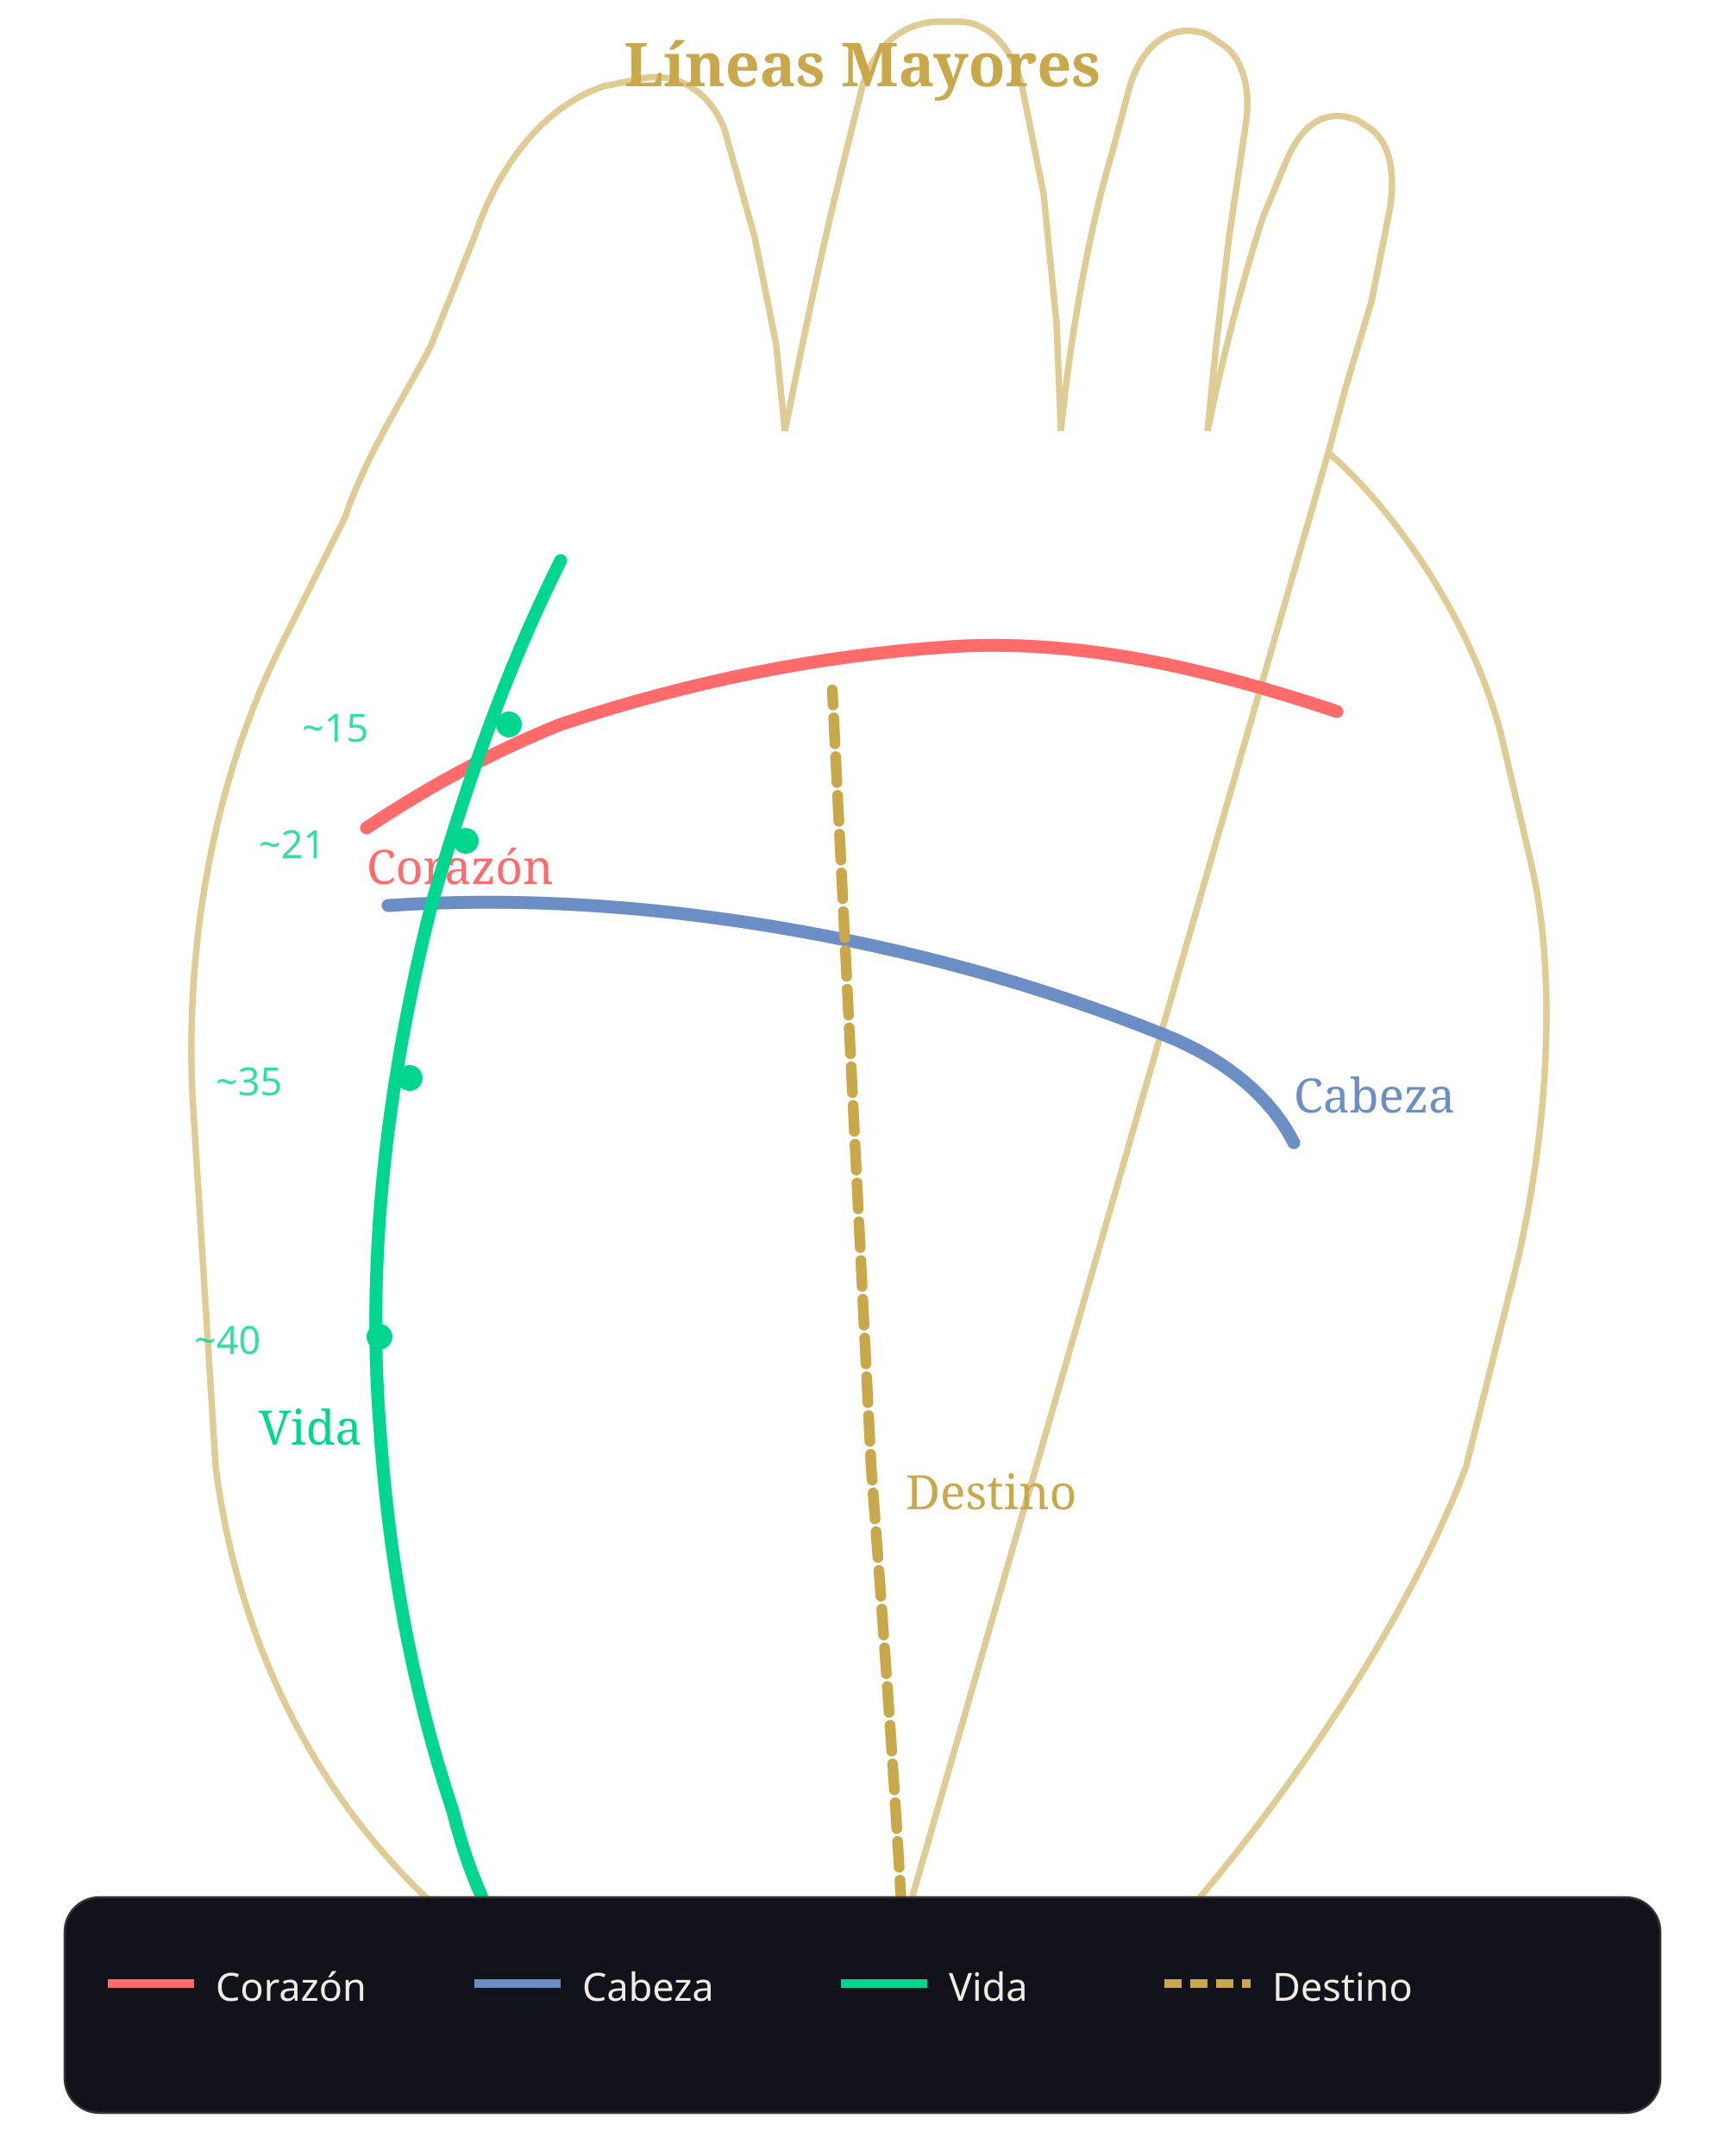
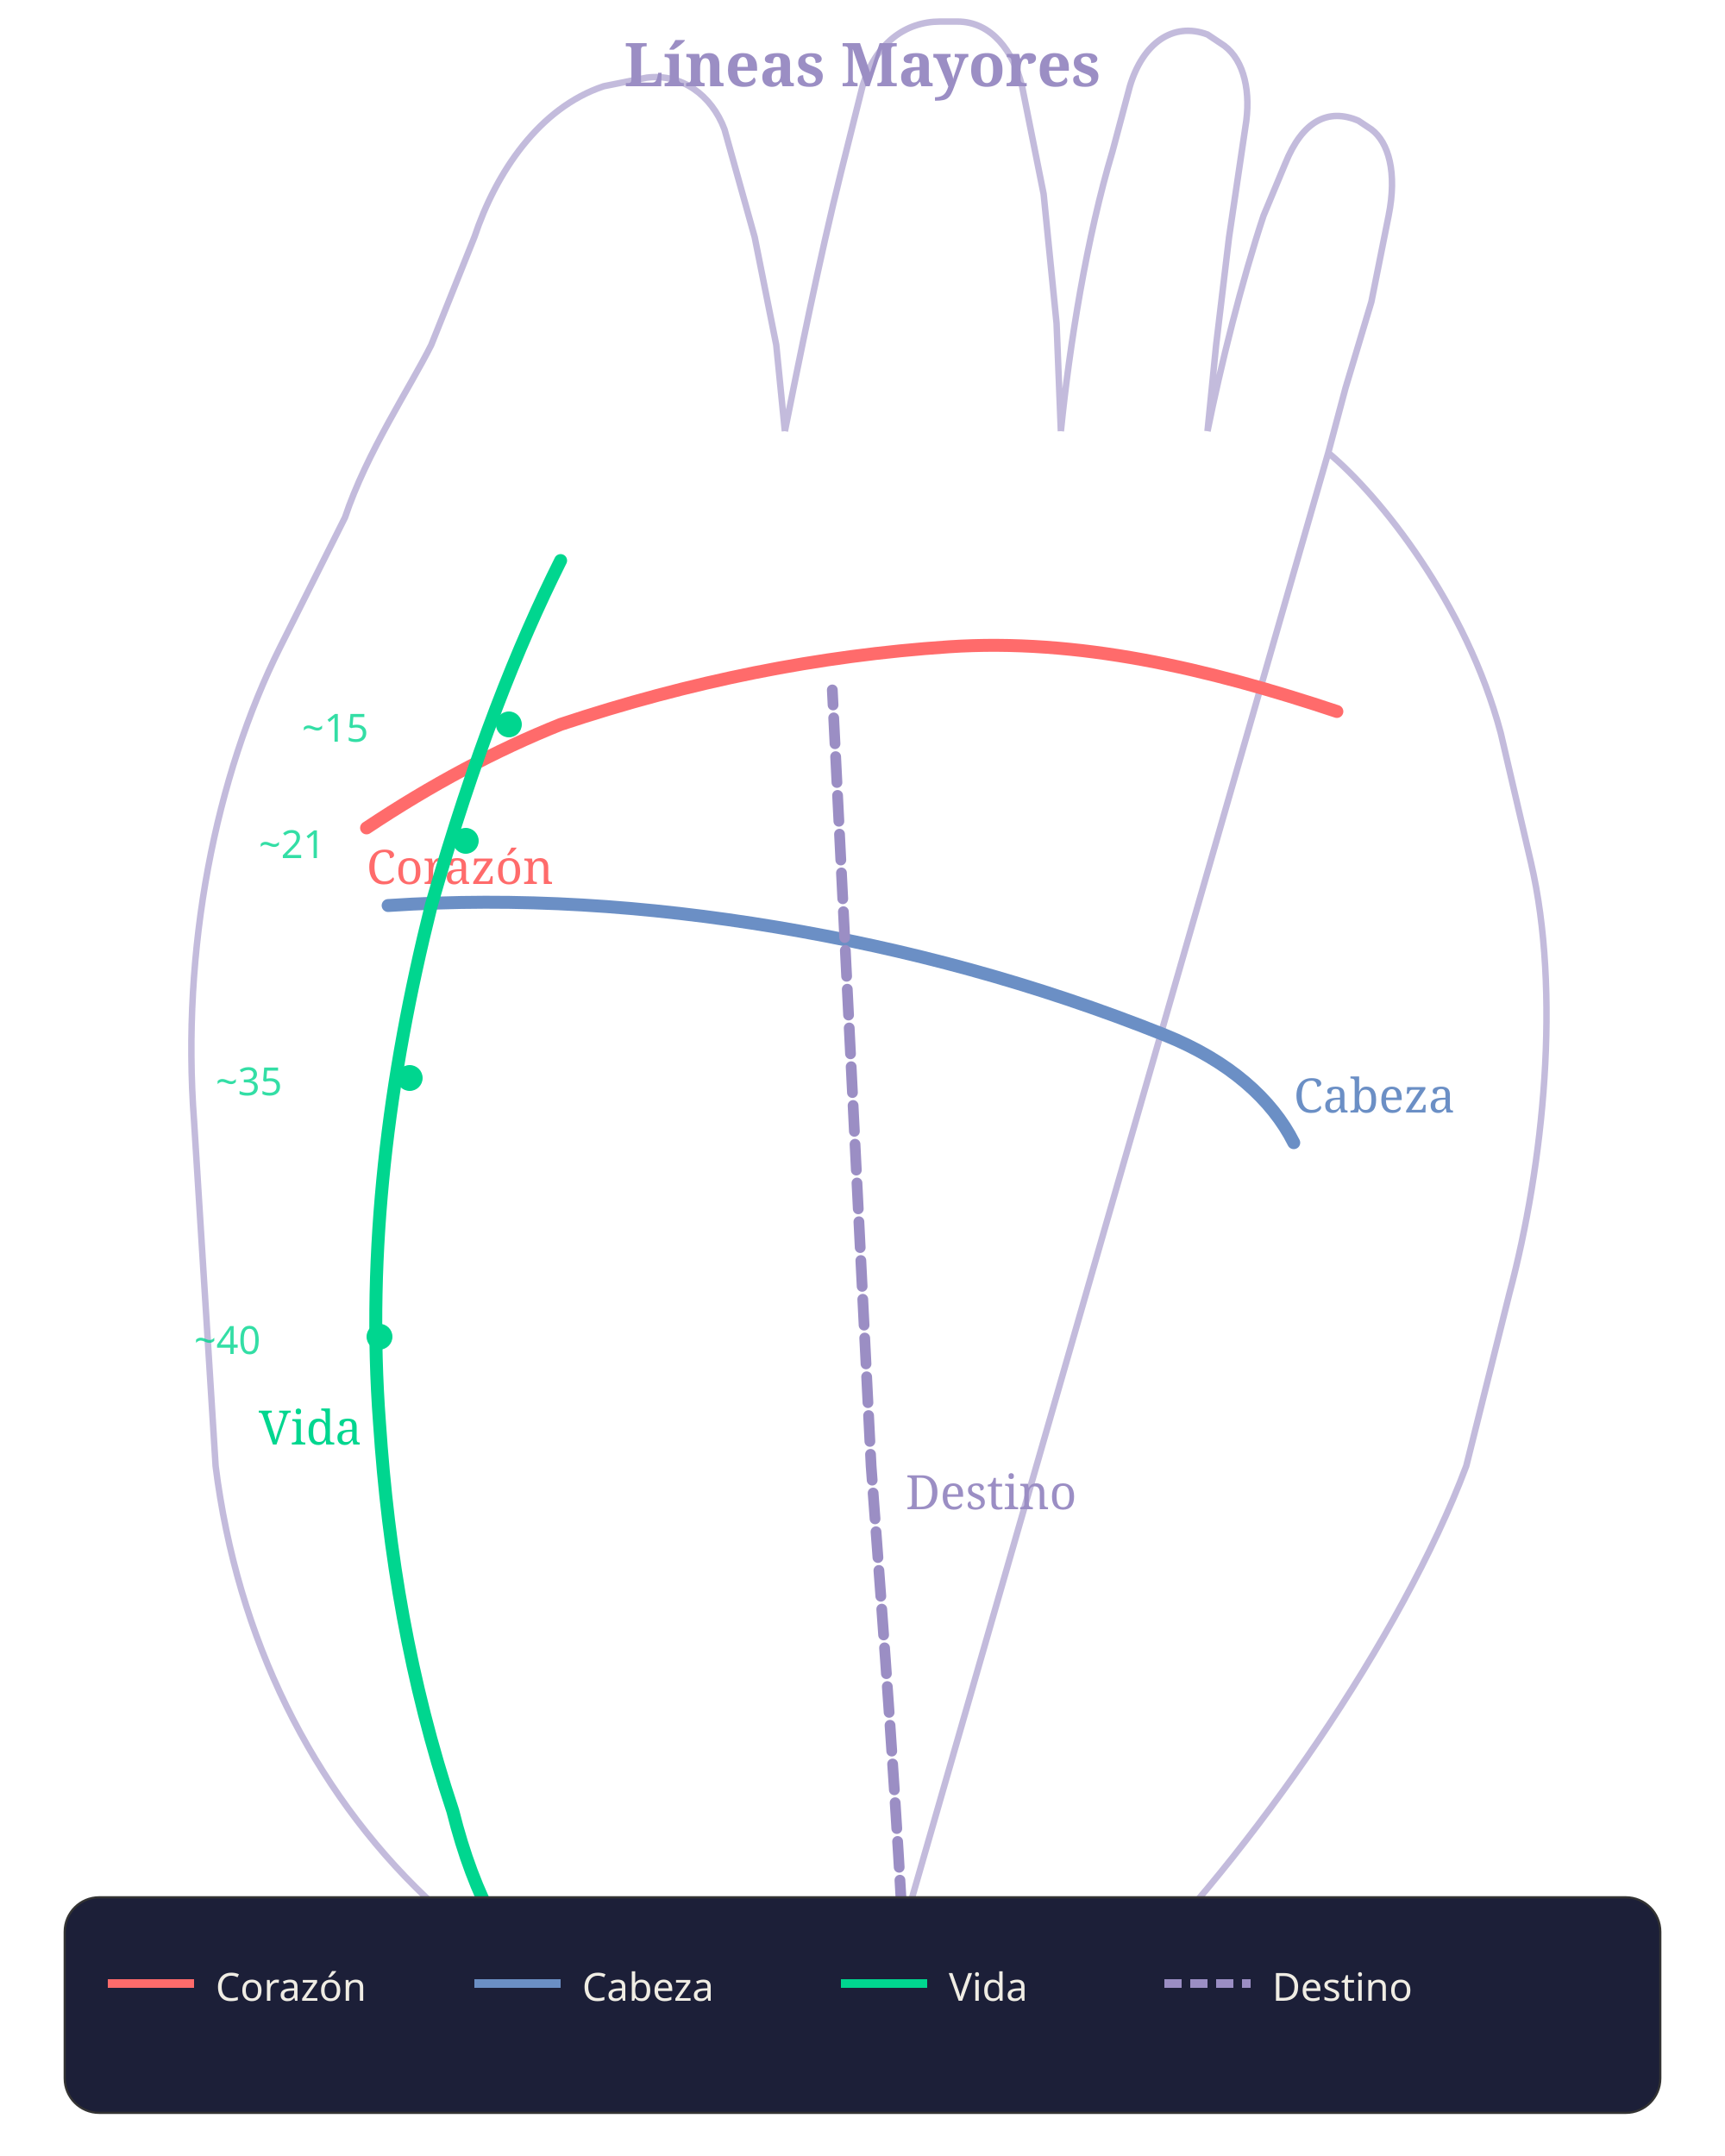
- <svg xmlns="http://www.w3.org/2000/svg" viewBox="0 0 400 500" style="background:#0A0A0F">
-   <path d="M200,480 C120,480 60,420 50,340 L45,260 C42,220 50,180 65,150 L80,120 C85,105 95,90 100,80 L110,55 C115,40 125,25 140,20 L150,18 C158,17 165,22 168,30 L175,55 L180,80 L182,100   M182,100 C185,85 190,60 195,40 L200,20 C203,10 210,5 218,5 L222,5 C230,5 235,12 237,20 L242,45 L245,75 L246,100   M246,100 C248,80 252,55 258,35 L262,20 C265,10 272,5 280,8 L283,10 C288,13 290,20 289,28 L285,55 L282,80 L280,100   M280,100 C283,85 288,65 293,50 L298,38 C302,28 308,25 315,28 L318,30 C322,33 324,40 322,50 L318,70 L312,90 L308,105   M308,105 C320,115 340,140 348,170 L355,200 C362,230 358,270 350,300 L340,340 C325,380 290,430 260,460 L240,475 C225,482 210,482 200,480 Z" fill="none" stroke="#C9A84C" stroke-width="1.5" opacity="0.6" />
+ <svg xmlns="http://www.w3.org/2000/svg" viewBox="0 0 400 500" style="background:#0C0E1A">
+   <path d="M200,480 C120,480 60,420 50,340 L45,260 C42,220 50,180 65,150 L80,120 C85,105 95,90 100,80 L110,55 C115,40 125,25 140,20 L150,18 C158,17 165,22 168,30 L175,55 L180,80 L182,100   M182,100 C185,85 190,60 195,40 L200,20 C203,10 210,5 218,5 L222,5 C230,5 235,12 237,20 L242,45 L245,75 L246,100   M246,100 C248,80 252,55 258,35 L262,20 C265,10 272,5 280,8 L283,10 C288,13 290,20 289,28 L285,55 L282,80 L280,100   M280,100 C283,85 288,65 293,50 L298,38 C302,28 308,25 315,28 L318,30 C322,33 324,40 322,50 L318,70 L312,90 L308,105   M308,105 C320,115 340,140 348,170 L355,200 C362,230 358,270 350,300 L340,340 C325,380 290,430 260,460 L240,475 C225,482 210,482 200,480 Z" fill="none" stroke="#9B8EC4" stroke-width="1.5" opacity="0.6" />
  <path d="M310,165 C280,155 250,148 220,150 C190,152 160,158 130,168 C115,174 100,182 85,192" fill="none" stroke="#FF6B6B" stroke-width="3" stroke-linecap="round" />
  <text x="85" y="205" fill="#FF6B6B" font-size="11" font-family="Georgia">Corazón</text>
  <path d="M90,210 C120,208 150,210 180,215 C210,220 240,228 270,240 C285,246 295,255 300,265" fill="none" stroke="#6B8FC5" stroke-width="3" stroke-linecap="round" />
  <text x="300" y="258" fill="#6B8FC5" font-size="11" font-family="Georgia">Cabeza</text>
  <path d="M130,130 C120,150 110,175 100,210 C90,250 85,290 88,330 C90,360 95,390 105,420 C110,440 118,455 130,465" fill="none" stroke="#00D68F" stroke-width="3" stroke-linecap="round" />
  <text x="60" y="335" fill="#00D68F" font-size="11" font-family="Georgia">Vida</text>
-   <path d="M210,460 C208,420 205,380 202,340 C200,300 198,260 196,220 C195,200 194,180 193,160" fill="none" stroke="#C9A84C" stroke-width="2.5" stroke-linecap="round" stroke-dasharray="6,3" />
-   <text x="210" y="350" fill="#C9A84C" font-size="11" font-family="Georgia">Destino</text>
+   <path d="M210,460 C208,420 205,380 202,340 C200,300 198,260 196,220 C195,200 194,180 193,160" fill="none" stroke="#9B8EC4" stroke-width="2.5" stroke-linecap="round" stroke-dasharray="6,3" />
+   <text x="210" y="350" fill="#9B8EC4" font-size="11" font-family="Georgia">Destino</text>
  <circle cx="118" cy="168" r="3" fill="#00D68F" />
  <text x="70" y="172" fill="#00D68F" font-size="9" font-family="sans-serif" opacity="0.8">~15</text>
  <circle cx="108" cy="195" r="3" fill="#00D68F" />
  <text x="60" y="199" fill="#00D68F" font-size="9" font-family="sans-serif" opacity="0.8">~21</text>
  <circle cx="95" cy="250" r="3" fill="#00D68F" />
  <text x="50" y="254" fill="#00D68F" font-size="9" font-family="sans-serif" opacity="0.8">~35</text>
  <circle cx="88" cy="310" r="3" fill="#00D68F" />
  <text x="45" y="314" fill="#00D68F" font-size="9" font-family="sans-serif" opacity="0.8">~40</text>
-   <text x="200" y="20" fill="#C9A84C" font-size="14" font-family="Georgia" text-anchor="middle" font-weight="bold">Líneas Mayores</text>
-   <rect x="15" y="440" width="370" height="50" rx="8" fill="#12121A" stroke="#333" stroke-width="0.5" />
+   <text x="200" y="20" fill="#9B8EC4" font-size="14" font-family="Georgia" text-anchor="middle" font-weight="bold">Líneas Mayores</text>
+   <rect x="15" y="440" width="370" height="50" rx="8" fill="#1C1F38" stroke="#333" stroke-width="0.5" />
  <line x1="25" y1="460" x2="45" y2="460" stroke="#FF6B6B" stroke-width="2" />
  <text x="50" y="464" fill="#F0EDE4" font-size="9" font-family="sans-serif">Corazón</text>
  <line x1="110" y1="460" x2="130" y2="460" stroke="#6B8FC5" stroke-width="2" />
  <text x="135" y="464" fill="#F0EDE4" font-size="9" font-family="sans-serif">Cabeza</text>
  <line x1="195" y1="460" x2="215" y2="460" stroke="#00D68F" stroke-width="2" />
  <text x="220" y="464" fill="#F0EDE4" font-size="9" font-family="sans-serif">Vida</text>
-   <line x1="270" y1="460" x2="290" y2="460" stroke="#C9A84C" stroke-width="2" stroke-dasharray="4,2" />
+   <line x1="270" y1="460" x2="290" y2="460" stroke="#9B8EC4" stroke-width="2" stroke-dasharray="4,2" />
  <text x="295" y="464" fill="#F0EDE4" font-size="9" font-family="sans-serif">Destino</text>
</svg>
